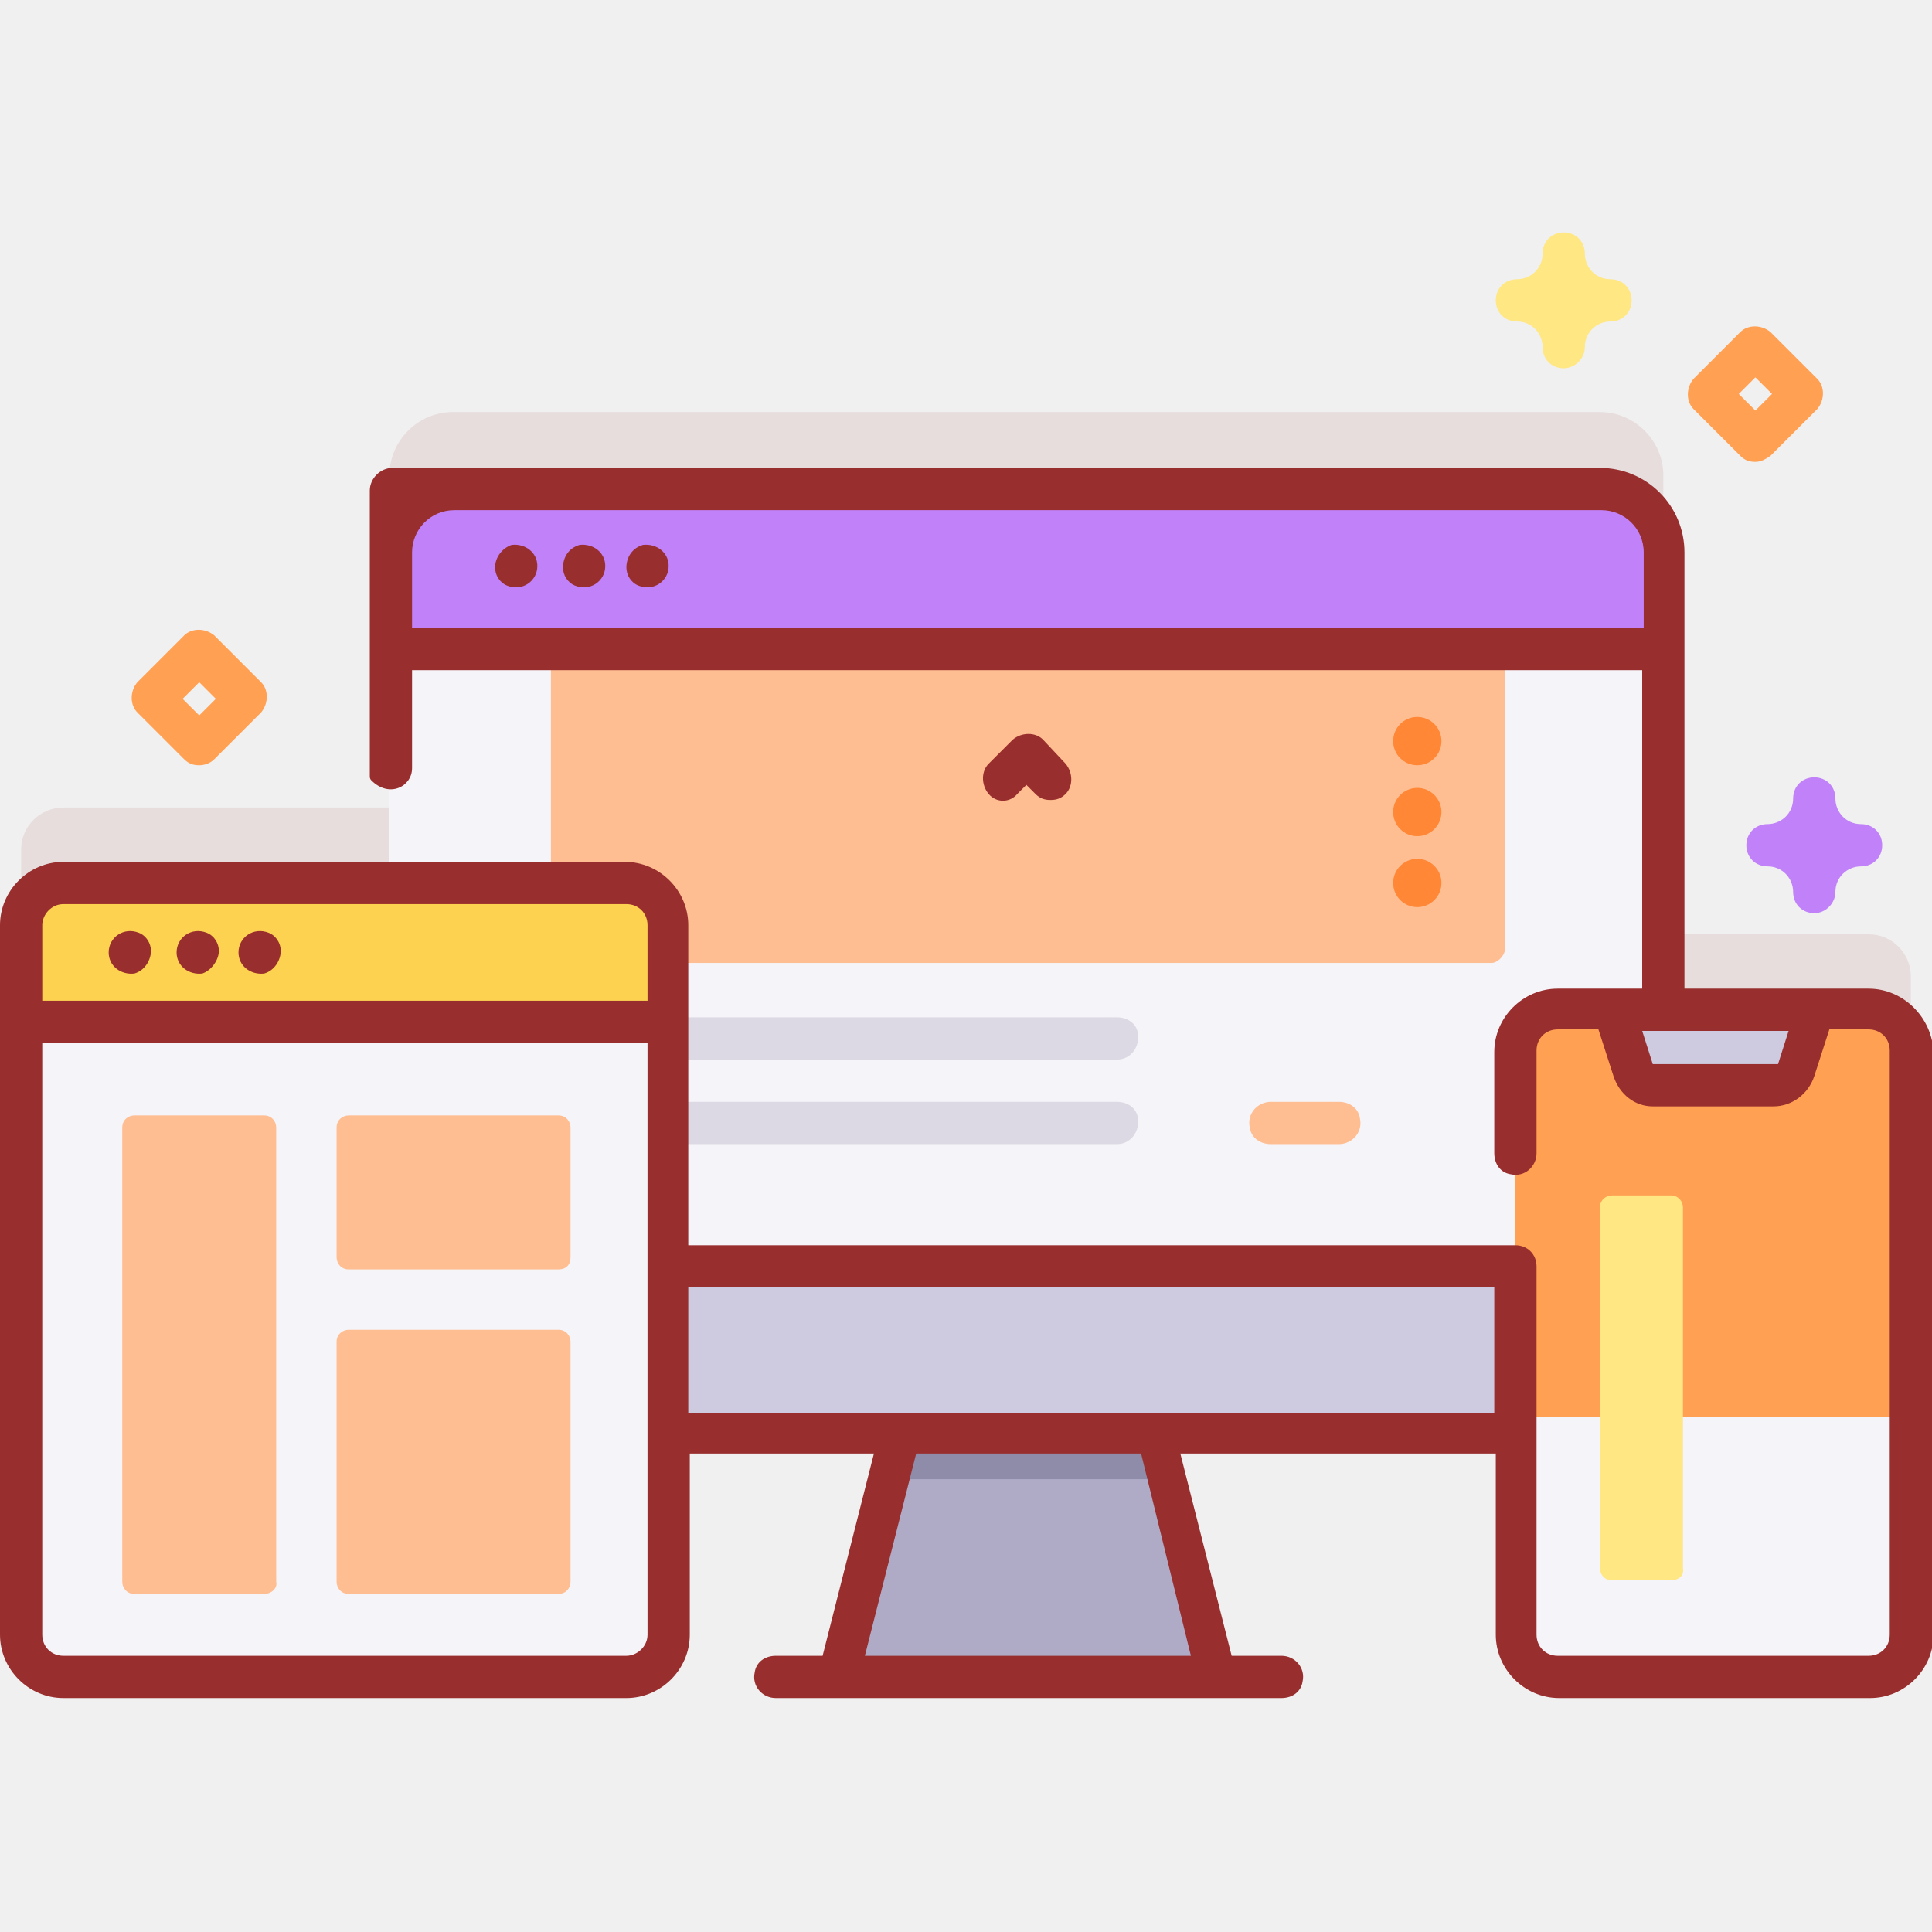
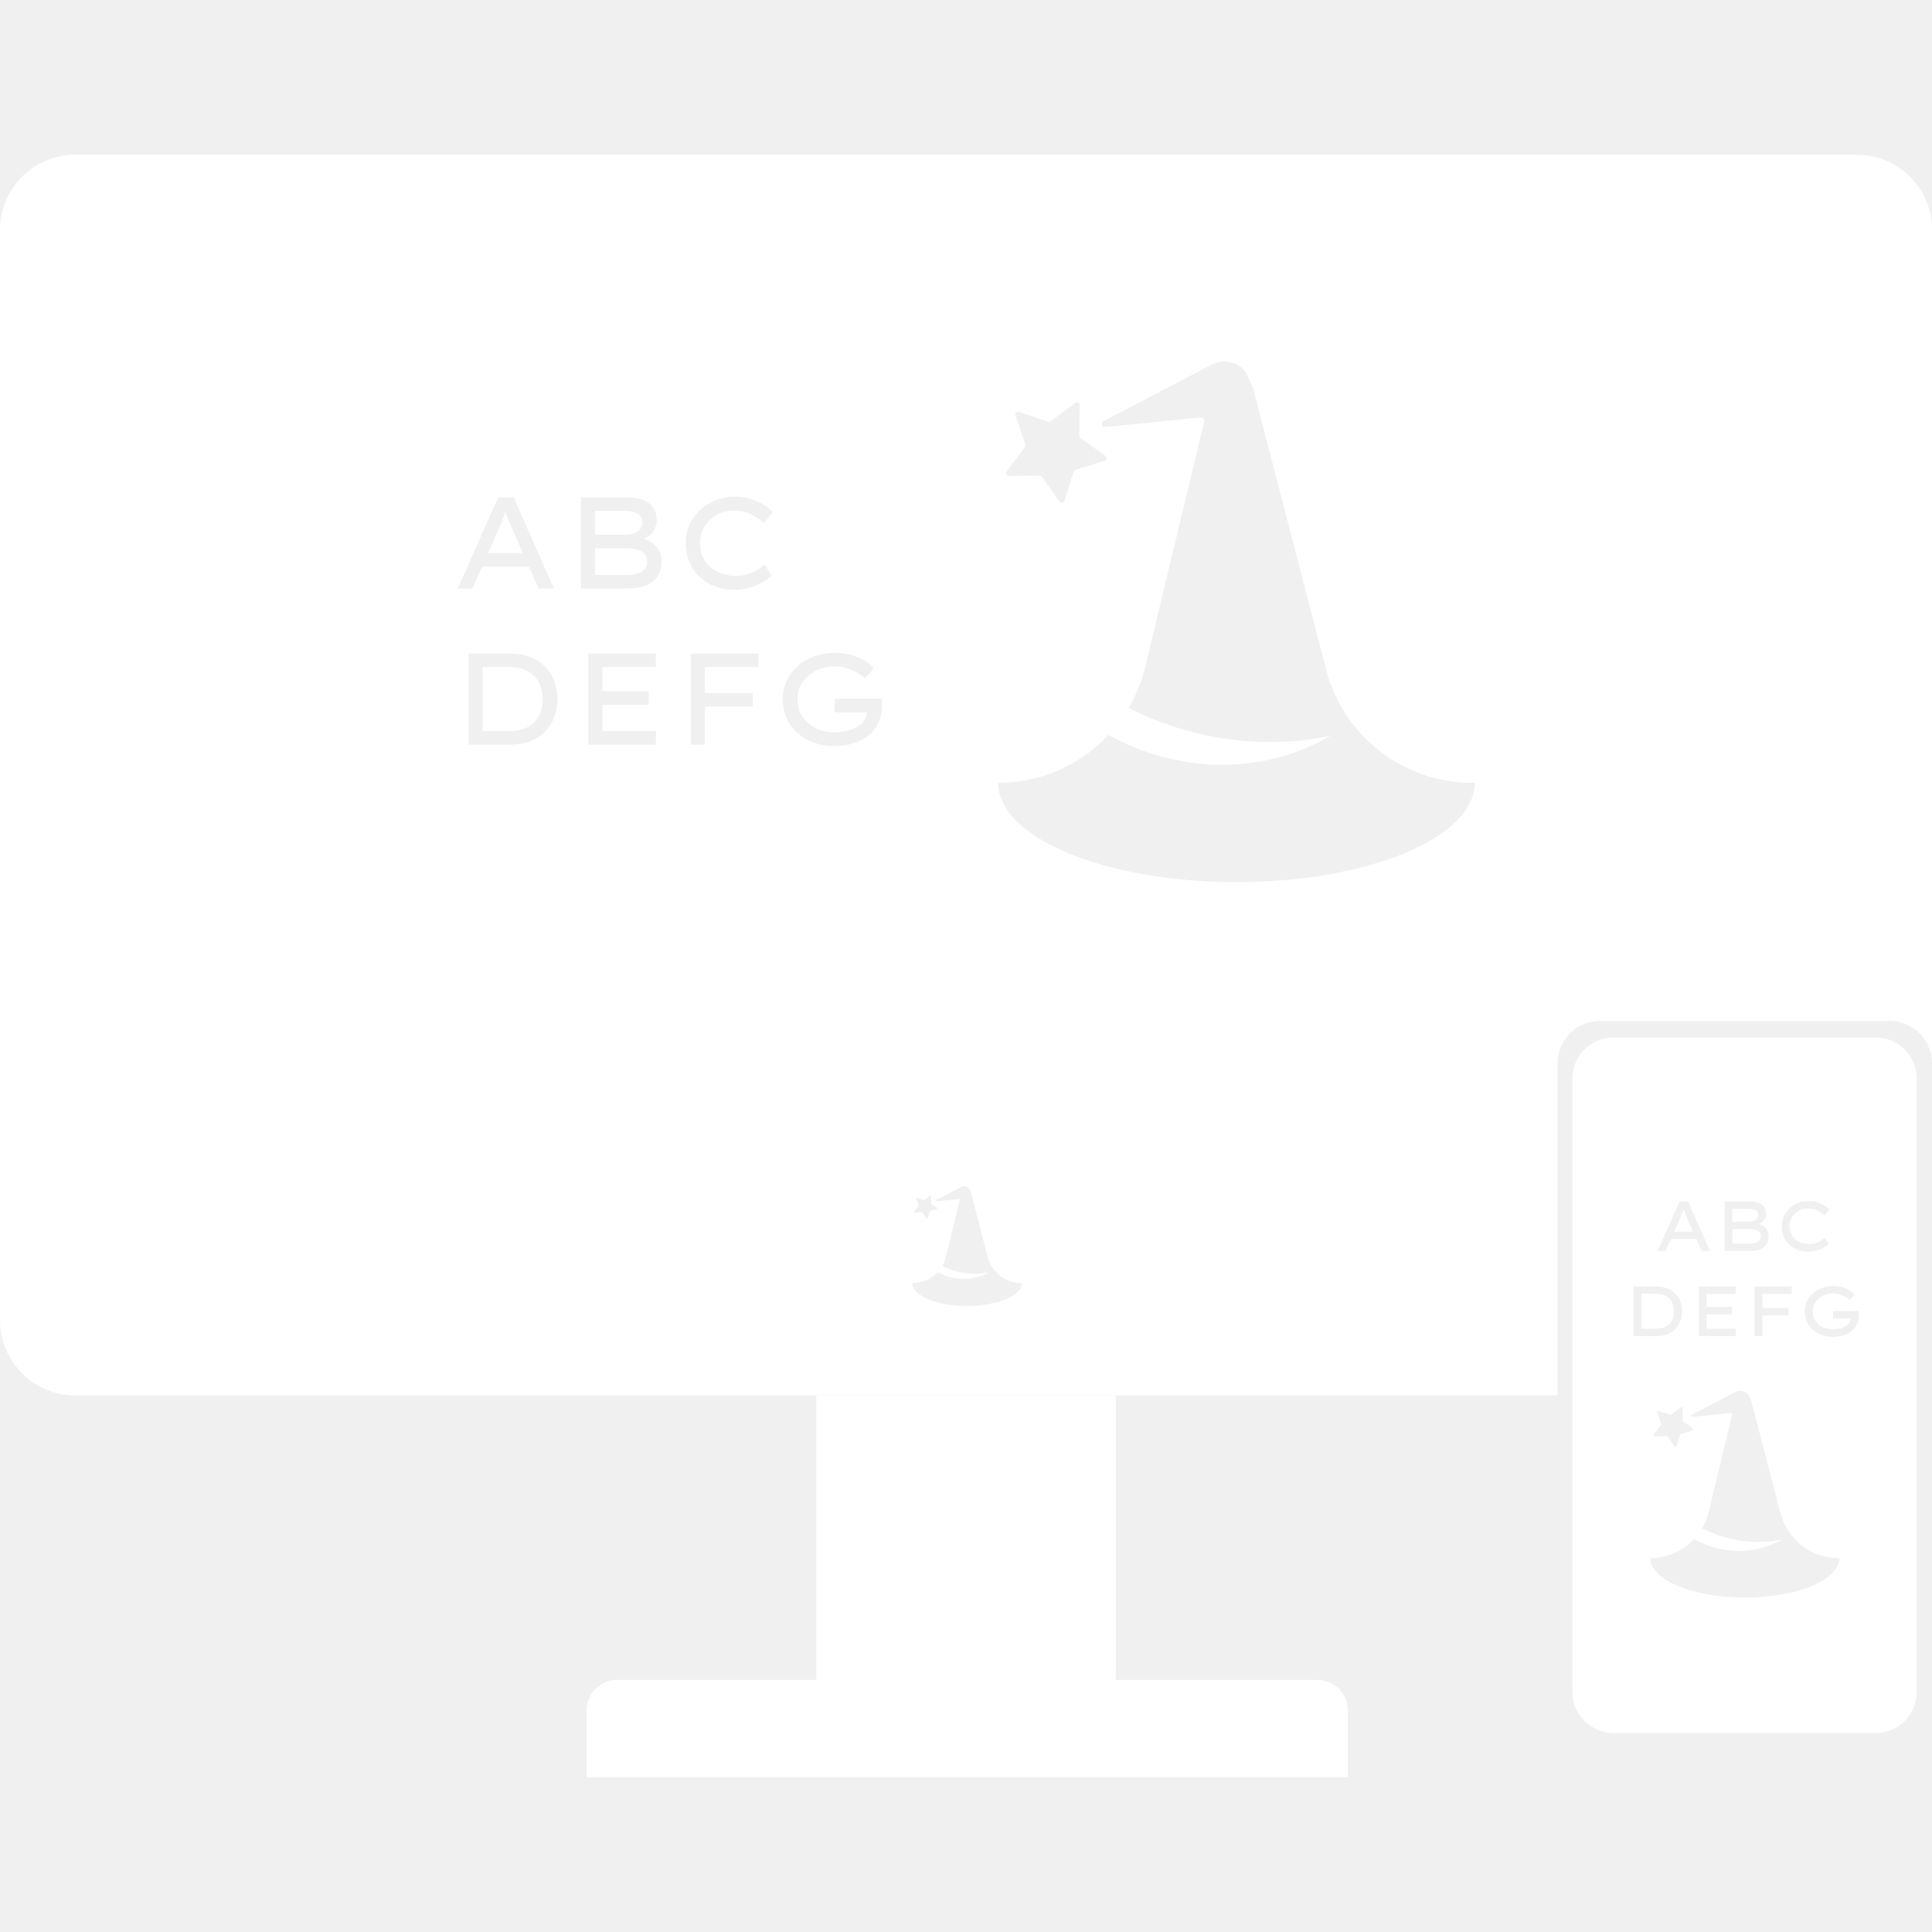
- <svg xmlns="http://www.w3.org/2000/svg" version="1.1" id="Camada_1" x="0px" y="0px" viewBox="0 0 128 128" style="enable-background:new 0 0 128 128;" xml:space="preserve">
+ <svg xmlns="http://www.w3.org/2000/svg" version="1.1" id="Camada_1" x="0px" y="0px" viewBox="0 0 1080 1080" style="enable-background:new 0 0 1080 1080;" xml:space="preserve">
  <style type="text/css">
- 	.st0{opacity:0.1;fill:#992E2E;enable-background:new    ;}
- 	.st1{fill:#FF9D33;}
- 	.st2{fill:#FFC599;}
- 	.st3{fill:#FFF3EE;}
- 	.st4{fill:#FFAB66;}
- 	.st5{fill:#FF4D4D;}
- 	.st6{fill:#FF2C2C;}
- 	.st7{fill:#FF8B00;}
- 	.st8{fill:#992E2E;}
- 	.st9{fill:#FF6C6C;}
- 	.st10{fill:#6C6CFF;}
- 	.st11{fill:#4D4DFF;}
- 	.st12{fill:#FF7EB8;}
- 	.st13{fill:#FF5BA8;}
- 	.st14{fill:#02FFB3;}
- 	.st15{fill:#FFFFFF;}
- 	.st16{fill:#9FB0FE;}
- 	.st17{fill:#6583FE;}
- 	.st18{fill:#01ECA5;}
- 	.st19{fill:#2C27FF;}
- 	.st20{fill:#EBEBFF;}
- 	.st21{fill:#FFB3B3;}
- 	.st22{fill:#B3B3FF;}
- 	.st23{fill:#FF7300;}
- 	.st24{fill:#9494FF;}
- 	.st25{fill:#D9D9FF;}
- 	.st26{fill:#AFABC6;}
- 	.st27{fill:#8E8CA8;}
- 	.st28{fill:#F5F4F9;}
- 	.st29{fill:#FFBE92;}
- 	.st30{fill:#DDD9E4;}
- 	.st31{fill:#C182F9;}
- 	.st32{fill:#CECAE0;}
- 	.st33{fill:#FFA052;}
- 	.st34{fill:#FDD250;}
- 	.st35{fill:#FFE783;}
- 	.st36{fill:#FF8736;}
+ 	.st0{fill:#FFFFFF;}
</style>
  <g>
-     <path class="st0" d="M126.6,84.4V64.7c0-1.5-1.2-2.8-2.8-2.8h-13.6V31.5c0-2.3-1.9-4.2-4.2-4.2h-76c-2.3,0-4.2,1.9-4.2,4.2v22H4.2   c-1.5,0-2.8,1.2-2.8,2.8v28.1H126.6z" />
-     <path class="st26" d="M80.5,111.1H55.6l3.3-12.9l1.7-6.8h15l1.7,6.8L80.5,111.1z" />
-     <path class="st27" d="M77.5,98H58.7l1.8-7h15.2L77.5,98z" />
-     <path class="st28" d="M106,95h-76c-2.3,0-4.2-1.9-4.2-4.2V36.3c0-2.3,1.9-4.2,4.2-4.2h76c2.3,0,4.2,1.9,4.2,4.2v54.5   C110.2,93.1,108.3,95,106,95z" />
-     <path class="st29" d="M98.8,63.8H37.3c-0.5,0-0.8-0.4-0.8-0.8V43h63.2v20C99.6,63.4,99.2,63.8,98.8,63.8z" />
-     <path class="st30" d="M74,70.2H44.4c-0.7,0-1.3-0.4-1.4-1.1c-0.2-0.9,0.5-1.7,1.4-1.7h29.6c0.7,0,1.3,0.4,1.4,1.1   C75.5,69.4,74.9,70.2,74,70.2z" />
-     <path class="st30" d="M74,75.8H44.4c-0.7,0-1.3-0.4-1.4-1.1c-0.2-0.9,0.5-1.7,1.4-1.7h29.6c0.7,0,1.3,0.4,1.4,1.1   C75.5,75,74.9,75.8,74,75.8z" />
-     <path class="st29" d="M88.7,75.8h-4.5c-0.7,0-1.3-0.4-1.4-1.1c-0.2-0.9,0.5-1.7,1.4-1.7h4.5c0.7,0,1.3,0.4,1.4,1.1   C90.3,75,89.6,75.8,88.7,75.8z" />
-     <path class="st31" d="M110.2,43v-6.4c0-2.3-1.9-4.2-4.2-4.2h-76c-2.3,0-4.2,1.9-4.2,4.2V43H110.2z" />
-     <path class="st32" d="M25.9,83.9v7c0,2.3,1.9,4.2,4.2,4.2h76c2.3,0,4.2-1.9,4.2-4.2v-7H25.9z" />
-     <path class="st33" d="M123.8,111.1h-20.6c-1.5,0-2.8-1.2-2.8-2.8V69.7c0-1.5,1.2-2.8,2.8-2.8h20.6c1.5,0,2.8,1.2,2.8,2.8v38.7   C126.6,109.9,125.4,111.1,123.8,111.1L123.8,111.1z" />
-     <path class="st28" d="M100.5,93.9v14.5c0,1.5,1.2,2.8,2.8,2.8h20.6c1.5,0,2.8-1.2,2.8-2.8V93.9H100.5z" />
-     <path class="st32" d="M119,70.9l1.3-4h-13.4l1.3,4c0.2,0.6,0.7,1,1.3,1h8.1C118.3,71.9,118.8,71.5,119,70.9L119,70.9z" />
-     <path class="st28" d="M41.5,111.1H4.2c-1.5,0-2.8-1.2-2.8-2.8v-47c0-1.5,1.2-2.8,2.8-2.8h37.3c1.5,0,2.8,1.2,2.8,2.8v47   C44.2,109.9,43,111.1,41.5,111.1z" />
-     <path class="st34" d="M44.2,67.7v-6.4c0-1.5-1.2-2.8-2.8-2.8H4.2c-1.5,0-2.8,1.2-2.8,2.8v6.4H44.2z" />
-     <path class="st29" d="M17.5,105.6H8.9c-0.5,0-0.8-0.4-0.8-0.8V74.7c0-0.5,0.4-0.8,0.8-0.8h8.6c0.5,0,0.8,0.4,0.8,0.8v30.1   C18.4,105.2,18,105.6,17.5,105.6z" />
-     <path class="st29" d="M37,84.1H23.1c-0.5,0-0.8-0.4-0.8-0.8v-8.6c0-0.5,0.4-0.8,0.8-0.8H37c0.5,0,0.8,0.4,0.8,0.8v8.6   C37.8,83.8,37.5,84.1,37,84.1z" />
-     <path class="st29" d="M37,105.6H23.1c-0.5,0-0.8-0.4-0.8-0.8V88.9c0-0.5,0.4-0.8,0.8-0.8H37c0.5,0,0.8,0.4,0.8,0.8v15.9   C37.8,105.2,37.5,105.6,37,105.6z" />
-     <path class="st8" d="M32.8,37.6L32.8,37.6c0,0.5,0.3,1,0.8,1.2c1,0.4,2-0.3,2-1.3v0c0-0.9-0.8-1.5-1.7-1.4   C33.3,36.3,32.8,36.9,32.8,37.6z" />
-     <path class="st8" d="M37.3,37.6L37.3,37.6c0,0.5,0.3,1,0.8,1.2c1,0.4,2-0.3,2-1.3v0c0-0.9-0.8-1.5-1.7-1.4   C37.7,36.3,37.3,36.9,37.3,37.6z" />
-     <path class="st8" d="M41.5,37.6L41.5,37.6c0,0.5,0.3,1,0.8,1.2c1,0.4,2-0.3,2-1.3v0c0-0.9-0.8-1.5-1.7-1.4   C41.9,36.3,41.5,36.9,41.5,37.6z" />
-     <path class="st8" d="M123.8,65.5h-12.2V36.6c0-3.1-2.5-5.6-5.6-5.6H26c-0.8,0-1.5,0.7-1.5,1.5v18.9c0,0.1,0,0.2,0.1,0.3   c1.2,1.2,2.7,0.4,2.7-0.8v-6.5h81.5v21.1h-5.6c-2.3,0-4.2,1.9-4.2,4.2v6.7c0,0.7,0.4,1.3,1.1,1.4c0.9,0.2,1.7-0.5,1.7-1.4v-6.8   c0-0.8,0.6-1.4,1.4-1.4h2.7l1,3.1c0.4,1.2,1.4,2,2.6,2h8c1.2,0,2.3-0.8,2.7-2l1-3.1h2.6c0.8,0,1.4,0.6,1.4,1.4v38.7   c0,0.8-0.6,1.4-1.4,1.4h-20.6c-0.8,0-1.4-0.6-1.4-1.4V83.9c0-0.8-0.6-1.4-1.4-1.4H45.6V61.3c0-2.3-1.9-4.2-4.2-4.2H4.2   C1.9,57.1,0,59,0,61.3v47c0,2.3,1.9,4.2,4.2,4.2h37.3c2.3,0,4.2-1.9,4.2-4.2v-12h12.2l-3.4,13.4h-3.1c-0.7,0-1.3,0.4-1.4,1.1   c-0.2,0.9,0.5,1.7,1.4,1.7h33.5c0.7,0,1.3-0.4,1.4-1.1c0.2-0.9-0.5-1.7-1.4-1.7h-3.3l-3.4-13.4h20.9v12c0,2.3,1.9,4.2,4.2,4.2h20.6   c2.3,0,4.2-1.9,4.2-4.2V69.7C128,67.4,126.1,65.5,123.8,65.5L123.8,65.5z M27.3,41.6v-5c0-1.5,1.2-2.8,2.8-2.8h76   c1.5,0,2.8,1.2,2.8,2.8v5H27.3z M117.8,70.5h-8.3l-0.7-2.2h9.7L117.8,70.5z M4.2,59.9h37.3c0.8,0,1.4,0.6,1.4,1.4v5H2.8v-5   C2.8,60.6,3.4,59.9,4.2,59.9L4.2,59.9z M41.5,109.7H4.2c-0.8,0-1.4-0.6-1.4-1.4V69.1h40.1l0,39.2C42.9,109.1,42.2,109.7,41.5,109.7   z M78.9,109.7H57.3l3.4-13.4h14.9L78.9,109.7z M45.6,93.6v-8.3h53.4v8.3H45.6z" />
-     <path class="st8" d="M10,63L10,63c0-0.5-0.3-1-0.8-1.2c-1-0.4-2,0.3-2,1.3v0c0,0.9,0.8,1.5,1.7,1.4C9.6,64.3,10,63.6,10,63z" />
-     <path class="st8" d="M14.5,63L14.5,63c0-0.5-0.3-1-0.8-1.2c-1-0.4-2,0.3-2,1.3v0c0,0.9,0.8,1.5,1.7,1.4C14,64.3,14.5,63.6,14.5,63z   " />
-     <path class="st8" d="M18.6,63L18.6,63c0-0.5-0.3-1-0.8-1.2c-1-0.4-2,0.3-2,1.3v0c0,0.9,0.8,1.5,1.7,1.4   C18.2,64.3,18.6,63.6,18.6,63z" />
-     <path class="st8" d="M67.4,52.6l0.6-0.6l0.6,0.6c0.3,0.3,0.6,0.4,1,0.4c0.4,0,0.7-0.1,1-0.4c0.5-0.5,0.5-1.4,0-2L69.1,49   c-0.5-0.5-1.4-0.5-2,0l-1.6,1.6c-0.5,0.5-0.5,1.4,0,2C66,53.2,66.9,53.2,67.4,52.6L67.4,52.6z" />
-     <path class="st35" d="M110.7,104.7h-3.9c-0.5,0-0.8-0.4-0.8-0.8V80c0-0.5,0.4-0.8,0.8-0.8h3.9c0.5,0,0.8,0.4,0.8,0.8v23.9   C111.6,104.4,111.2,104.7,110.7,104.7z" />
-     <path class="st35" d="M103.6,24.4c-0.8,0-1.4-0.6-1.4-1.4c0-0.9-0.7-1.7-1.7-1.7c-0.8,0-1.4-0.6-1.4-1.4c0-0.8,0.6-1.4,1.4-1.4   c0.9,0,1.7-0.7,1.7-1.7c0-0.8,0.6-1.4,1.4-1.4s1.4,0.6,1.4,1.4c0,0.9,0.7,1.7,1.7,1.7c0.8,0,1.4,0.6,1.4,1.4c0,0.8-0.6,1.4-1.4,1.4   c-0.9,0-1.7,0.7-1.7,1.7C105,23.8,104.3,24.4,103.6,24.4z" />
-     <path class="st31" d="M120.2,60.5c-0.8,0-1.4-0.6-1.4-1.4c0-0.9-0.7-1.7-1.7-1.7c-0.8,0-1.4-0.6-1.4-1.4c0-0.8,0.6-1.4,1.4-1.4   c0.9,0,1.7-0.7,1.7-1.7c0-0.8,0.6-1.4,1.4-1.4s1.4,0.6,1.4,1.4c0,0.9,0.7,1.7,1.7,1.7c0.8,0,1.4,0.6,1.4,1.4c0,0.8-0.6,1.4-1.4,1.4   c-0.9,0-1.7,0.7-1.7,1.7C121.6,59.8,121,60.5,120.2,60.5z" />
-     <path class="st33" d="M116.3,30.6c-0.4,0-0.7-0.1-1-0.4l-3.1-3.1c-0.5-0.5-0.5-1.4,0-2l3.1-3.1c0.5-0.5,1.4-0.5,2,0l3.1,3.1   c0.5,0.5,0.5,1.4,0,2l-3.1,3.1C117,30.4,116.7,30.6,116.3,30.6z M115.2,26.1l1.1,1.1l1.1-1.1l-1.1-1.1L115.2,26.1z" />
-     <path class="st33" d="M13.2,50.7c-0.4,0-0.7-0.1-1-0.4l-3.1-3.1c-0.5-0.5-0.5-1.4,0-2l3.1-3.1c0.5-0.5,1.4-0.5,2,0l3.1,3.1   c0.5,0.5,0.5,1.4,0,2l-3.1,3.1C13.9,50.6,13.5,50.7,13.2,50.7z M12.1,46.3l1.1,1.1l1.1-1.1l-1.1-1.1L12.1,46.3z" />
-     <circle class="st36" cx="93.9" cy="58.5" r="1.6" />
-     <circle class="st36" cx="93.9" cy="53.8" r="1.6" />
-     <circle class="st36" cx="93.9" cy="49.1" r="1.6" />
+     <g>
+       <rect x="456.28" y="780" class="st0" width="167.44" height="159.07" />
+     </g>
+     <g>
+       <path class="st0" d="M753.49,993.49H327.91v-37.33c0-9.44,7.65-17.09,17.09-17.09h391.4c9.44,0,17.09,7.65,17.09,17.09V993.49z" />
+     </g>
+     <g>
+       <g>
+         <path class="st0" d="M286.41,295.78c-1.36-3.01-2.64-6.21-3.86-9.6c-0.63,1.79-1.27,3.52-1.93,5.17c-0.65,1.65-1.32,3.23-2,4.73     l-5.75,13.1h19.43L286.41,295.78z" />
+       </g>
+       <g>
+         <path class="st0" d="M1037.99,86.51H42.01C18.81,86.51,0,105.32,0,128.52v609.47C0,761.19,18.81,780,42.01,780H870.7V594.41     c0-13.1,10.62-23.71,23.71-23.71h161.88c13.1,0,23.71,10.62,23.71,23.71V128.52C1080,105.32,1061.19,86.51,1037.99,86.51z      M562.72,263.57l10.23-13.71c0.31-0.41,0.39-0.95,0.23-1.44l-5.49-16.2c-0.42-1.23,0.76-2.4,1.99-1.99l16.2,5.49     c0.49,0.17,1.03,0.08,1.44-0.23l13.71-10.23c1.04-0.78,2.52-0.02,2.5,1.28l-0.22,17.1c-0.01,0.52,0.24,1,0.66,1.3l13.97,9.88     c1.06,0.75,0.8,2.39-0.44,2.77l-16.33,5.08c-0.49,0.15-0.88,0.54-1.03,1.03l-5.08,16.33c-0.39,1.24-2.03,1.5-2.77,0.44     l-9.88-13.97c-0.3-0.42-0.78-0.67-1.3-0.66l-17.1,0.22C562.7,266.09,561.95,264.61,562.72,263.57z M511.07,677.22l2.35-3.15     c0.07-0.1,0.09-0.22,0.05-0.33l-1.26-3.73c-0.1-0.28,0.17-0.55,0.46-0.46l3.73,1.26c0.11,0.04,0.24,0.02,0.33-0.05l3.15-2.35     c0.24-0.18,0.58-0.01,0.58,0.29l-0.05,3.94c0,0.12,0.06,0.23,0.15,0.3l3.21,2.27c0.24,0.17,0.18,0.55-0.1,0.64l-3.76,1.17     c-0.11,0.04-0.2,0.12-0.24,0.24l-1.17,3.76c-0.09,0.29-0.47,0.35-0.64,0.1l-2.27-3.21c-0.07-0.1-0.18-0.15-0.3-0.15l-3.94,0.05     C511.06,677.8,510.89,677.46,511.07,677.22z M278.48,278.03h8.66l22.48,50.93h-8.51l-5.46-12.22h-26.12l-5.46,12.22h-8.15     L278.48,278.03z M308.61,403.57c-1.99,3.86-4.95,6.94-8.88,9.24c-3.93,2.3-8.8,3.46-14.62,3.46H261.9v-50.93h23.21     c4.37,0,8.2,0.67,11.5,2c3.3,1.33,6.06,3.18,8.29,5.53c2.23,2.35,3.9,5.07,5.02,8.15c1.12,3.08,1.67,6.34,1.67,9.79     C311.59,395.46,310.59,399.72,308.61,403.57z M366.67,372.91h-29.9v13.46h25.9v7.57h-25.9v14.77h29.9v7.57H328.9v-50.93h37.76     V372.91z M368.12,321.32c-1.12,1.94-2.58,3.47-4.4,4.58c-1.82,1.12-3.83,1.9-6.04,2.36c-2.21,0.46-4.43,0.69-6.66,0.69h-26.26     v-50.93h24.88c5.77,0,10.12,1.09,13.06,3.27c2.93,2.18,4.4,5.36,4.4,9.53c0,2.28-0.62,4.33-1.86,6.15     c-1.24,1.82-3.05,3.21-5.42,4.18c1.75,0.58,3.38,1.41,4.91,2.47c1.53,1.07,2.75,2.45,3.67,4.15c0.92,1.7,1.38,3.76,1.38,6.18     C369.8,316.93,369.24,319.38,368.12,321.32z M424.07,372.91h-30.05v14.55h26.77v7.57h-26.77v21.25h-7.86v-50.93h37.91V372.91z      M394.17,313.72c1.89,2.74,4.35,4.79,7.38,6.15c3.03,1.36,6.29,2.04,9.79,2.04c2.47,0,4.7-0.33,6.69-0.98     c1.99-0.66,3.77-1.48,5.35-2.47c1.58-0.99,2.95-1.98,4.11-2.95l3.86,6.48c-1.21,1.16-2.87,2.34-4.98,3.53     c-2.11,1.19-4.52,2.18-7.24,2.98c-2.72,0.8-5.6,1.2-8.66,1.2c-3.83,0-7.39-0.62-10.66-1.86c-3.27-1.24-6.15-2.99-8.62-5.27     c-2.47-2.28-4.4-5.03-5.78-8.26c-1.38-3.23-2.07-6.83-2.07-10.8c0-3.73,0.73-7.18,2.18-10.33c1.46-3.15,3.46-5.89,6-8.22     c2.55-2.33,5.47-4.13,8.77-5.42c3.3-1.29,6.79-1.93,10.48-1.93c3.06,0,5.95,0.43,8.69,1.27c2.74,0.85,5.19,1.93,7.35,3.24     c2.16,1.31,3.89,2.69,5.2,4.15l-4.95,6.11c-2.28-2.04-4.79-3.71-7.53-5.02c-2.74-1.31-5.81-1.96-9.2-1.96     c-2.38,0-4.71,0.41-6.99,1.24c-2.28,0.83-4.32,2.03-6.11,3.6c-1.8,1.58-3.23,3.48-4.29,5.71c-1.07,2.23-1.6,4.75-1.6,7.57     C391.33,307.57,392.28,310.98,394.17,313.72z M491.88,401.94c-0.82,2.43-1.96,4.51-3.42,6.26c-2.23,2.76-5.27,4.92-9.13,6.48     c-3.86,1.55-8.28,2.33-13.28,2.33c-3.88,0-7.54-0.61-10.99-1.82c-3.44-1.21-6.48-2.96-9.09-5.24c-2.62-2.28-4.68-5.03-6.18-8.26     c-1.5-3.23-2.25-6.85-2.25-10.88c0-3.69,0.74-7.09,2.22-10.22c1.48-3.13,3.54-5.87,6.18-8.22c2.64-2.35,5.74-4.18,9.28-5.49     c3.54-1.31,7.37-1.96,11.5-1.96c3.3,0,6.38,0.41,9.24,1.24c2.86,0.83,5.37,1.89,7.53,3.2c2.16,1.31,3.87,2.72,5.13,4.22     l-5.09,5.53c-2.33-1.94-4.9-3.52-7.71-4.73c-2.81-1.21-5.85-1.82-9.09-1.82c-3.98,0-7.54,0.8-10.7,2.4     c-3.15,1.6-5.65,3.77-7.49,6.51c-1.84,2.74-2.77,5.86-2.77,9.35c0,3.93,0.97,7.28,2.91,10.04c1.94,2.76,4.5,4.87,7.68,6.33     c3.18,1.45,6.58,2.18,10.22,2.18c3.25,0,6.24-0.48,8.98-1.45c2.74-0.97,4.92-2.29,6.55-3.97c1.62-1.67,2.44-3.58,2.44-5.71     h-17.97v-7.64h26.19c0.1,0.63,0.18,1.26,0.25,1.89c0.07,0.63,0.11,1.26,0.11,1.89C493.12,396.99,492.71,399.51,491.88,401.94z      M540.63,730.04c-16.93,0-30.65-5.72-30.65-12.77c5.53,0,10.61-2.33,14.19-6.15c0.6,0.33,1.22,0.65,1.85,0.95     c9.1,4.27,19.14,3.63,26.69-0.85c-7.93,1.66-16.68,0.79-24.86-3.05c-0.36-0.17-0.72-0.35-1.08-0.53     c0.94-1.61,1.67-3.38,2.12-5.28l7.58-31.52c0.14-0.29-0.13-0.61-0.48-0.57l-12.21,1.22c-0.47,0.05-0.68-0.52-0.27-0.73l13.97-7.3     c1.67-0.87,3.81-0.22,4.54,1.38l0.63,1.38c0.02,0.04,0.05,0.09,0.07,0.13l9.45,36.36c2.23,8.58,9.97,14.56,18.83,14.56h0.29     C571.29,724.32,557.56,730.04,540.63,730.04z M691.2,493.11c-73.56,0-133.2-24.85-133.2-55.5c24.01,0,46.09-10.13,61.68-26.74     c2.62,1.45,5.3,2.83,8.05,4.12c39.56,18.55,83.16,15.78,115.98-3.68c-34.44,7.23-72.47,3.44-108.04-13.25     c-1.58-0.74-3.15-1.51-4.7-2.3c4.1-7.01,7.24-14.7,9.22-22.92l32.92-136.96c0.59-1.27-0.57-2.64-2.09-2.49l-53.06,5.31     c-2.06,0.21-2.97-2.26-1.18-3.19l60.7-31.73c7.25-3.79,16.56-0.96,19.74,6l2.75,6.01c0.11,0.19,0.23,0.37,0.32,0.58l41.04,157.99     c9.68,37.26,43.32,63.28,81.82,63.28h1.24C824.4,468.27,764.76,493.11,691.2,493.11z" />
+       </g>
+       <g>
+         <path class="st0" d="M355.79,307.13c-1.72-0.44-3.43-0.65-5.13-0.65h-18.04v14.92h18.41c3.15,0,5.74-0.62,7.75-1.86     c2.01-1.24,3.02-3.14,3.02-5.71c0-1.89-0.57-3.37-1.71-4.44C358.94,308.32,357.51,307.57,355.79,307.13z" />
+       </g>
+       <g>
+         <path class="st0" d="M356.44,297.09c1.77-1.16,2.66-2.81,2.66-4.95c0-2.38-0.93-4.06-2.8-5.06c-1.87-0.99-4.16-1.49-6.88-1.49     h-16.81v13.31h17.68C352.62,298.86,354.67,298.26,356.44,297.09z" />
+       </g>
+       <g>
+         <path class="st0" d="M295.4,375.38c-2.74-1.65-6.29-2.47-10.66-2.47h-14.99v35.8h14.99c4.37,0,7.92-0.81,10.66-2.44     c2.74-1.62,4.75-3.78,6.04-6.48c1.28-2.69,1.93-5.69,1.93-8.99c0-3.2-0.64-6.16-1.93-8.88     C300.15,379.21,298.14,377.03,295.4,375.38z" />
+       </g>
+     </g>
+     <g>
+       <g>
+         <path class="st0" d="M943.21,681.26c-0.74-1.64-1.44-3.38-2.1-5.23c-0.34,0.98-0.69,1.92-1.05,2.81     c-0.36,0.9-0.72,1.76-1.09,2.58l-3.13,7.14h10.58L943.21,681.26z" />
+       </g>
+       <g>
+         <path class="st0" d="M934.75,737.92c0.7-1.47,1.05-3.1,1.05-4.9c0-1.74-0.35-3.36-1.05-4.84c-0.7-1.48-1.8-2.67-3.29-3.57     c-1.49-0.9-3.43-1.35-5.81-1.35h-8.17v19.5h8.17c2.38,0,4.31-0.44,5.81-1.33C932.95,740.57,934.05,739.39,934.75,737.92z" />
+       </g>
+       <g>
+         <path class="st0" d="M981.37,681.97c0.96-0.63,1.45-1.53,1.45-2.7c0-1.29-0.51-2.21-1.53-2.75c-1.02-0.54-2.27-0.81-3.75-0.81     h-9.16v7.25h9.63C979.29,682.94,980.4,682.6,981.37,681.97z" />
+       </g>
+       <g>
+         <path class="st0" d="M982.64,694.2c1.1-0.67,1.65-1.71,1.65-3.11c0-1.03-0.31-1.84-0.93-2.42c-0.62-0.58-1.4-0.99-2.34-1.23     c-0.94-0.24-1.87-0.36-2.79-0.36h-9.83v8.13h10.03C980.13,695.21,981.54,694.87,982.64,694.2z" />
+       </g>
+       <g>
+         <path class="st0" d="M1048.51,579.96H901.97c-12.68,0-22.97,10.28-22.97,22.97v342.87c0,12.68,10.28,22.97,22.97,22.97h146.54     c12.68,0,22.97-10.28,22.97-22.97V602.93C1071.48,590.24,1061.2,579.96,1048.51,579.96z M997.2,679.83     c0.79-1.72,1.88-3.21,3.27-4.48c1.39-1.27,2.98-2.25,4.78-2.95c1.8-0.7,3.7-1.05,5.71-1.05c1.66,0,3.24,0.23,4.74,0.69     c1.49,0.46,2.83,1.05,4,1.76c1.18,0.71,2.12,1.47,2.83,2.26l-2.69,3.33c-1.24-1.11-2.61-2.02-4.1-2.74     c-1.49-0.71-3.16-1.07-5.01-1.07c-1.3,0-2.56,0.22-3.81,0.67c-1.24,0.45-2.35,1.1-3.33,1.96c-0.98,0.86-1.76,1.9-2.34,3.11     c-0.58,1.22-0.87,2.59-0.87,4.12c0,2.22,0.52,4.08,1.55,5.57c1.03,1.49,2.37,2.61,4.02,3.35c1.65,0.74,3.43,1.11,5.33,1.11     c1.35,0,2.56-0.18,3.65-0.53c1.08-0.36,2.05-0.81,2.91-1.35c0.86-0.54,1.61-1.08,2.24-1.61l2.1,3.53     c-0.66,0.63-1.57,1.28-2.72,1.92c-1.15,0.65-2.46,1.19-3.94,1.63c-1.48,0.44-3.05,0.65-4.72,0.65c-2.09,0-4.02-0.34-5.81-1.01     c-1.78-0.67-3.35-1.63-4.7-2.87c-1.35-1.24-2.4-2.74-3.15-4.5c-0.75-1.76-1.13-3.72-1.13-5.89     C996.01,683.42,996.41,681.55,997.2,679.83z M999.78,731.2v4.12h-14.59v11.58h-4.28v-27.75h20.65v4.12h-16.37v7.93H999.78z      M964.1,671.58h13.56c3.14,0,5.52,0.59,7.12,1.78c1.6,1.19,2.4,2.92,2.4,5.19c0,1.24-0.34,2.36-1.01,3.35     c-0.67,0.99-1.66,1.75-2.95,2.28c0.95,0.32,1.84,0.77,2.68,1.35c0.83,0.58,1.5,1.33,2,2.26c0.5,0.93,0.75,2.05,0.75,3.37     c0,1.61-0.3,2.95-0.91,4c-0.61,1.06-1.41,1.89-2.4,2.5c-0.99,0.61-2.09,1.04-3.29,1.29c-1.2,0.25-2.41,0.38-3.63,0.38H964.1     V671.58z M968.11,730.61v4.12H954v8.05h16.29v4.12h-20.57v-27.75h20.57v4.12H954v7.33H968.11z M938.89,671.58h4.72l12.25,27.75     h-4.64l-2.97-6.66h-14.23l-2.97,6.66h-4.44L938.89,671.58z M928.57,795.93l-2.18-6.43c-0.17-0.49,0.3-0.95,0.79-0.79l6.43,2.18     c0.19,0.07,0.41,0.03,0.57-0.09l5.44-4.06c0.41-0.31,1-0.01,0.99,0.51l-0.09,6.79c0,0.2,0.1,0.4,0.26,0.52l5.54,3.92     c0.42,0.3,0.32,0.95-0.17,1.1l-6.48,2.01c-0.2,0.06-0.35,0.21-0.41,0.41l-2.01,6.48c-0.15,0.49-0.8,0.6-1.1,0.17l-3.92-5.54     c-0.12-0.17-0.31-0.27-0.52-0.26l-6.79,0.09c-0.52,0.01-0.81-0.58-0.51-0.99l4.06-5.44     C928.61,796.33,928.64,796.12,928.57,795.93z M913.21,719.15h12.65c2.38,0,4.47,0.36,6.26,1.09c1.8,0.73,3.3,1.73,4.52,3.01     c1.22,1.28,2.13,2.76,2.74,4.44c0.61,1.68,0.91,3.46,0.91,5.33c0,2.54-0.54,4.86-1.62,6.96c-1.08,2.1-2.7,3.78-4.84,5.03     c-2.14,1.26-4.8,1.88-7.97,1.88h-12.65V719.15z M975.41,893.02c-29.19,0-52.85-9.86-52.85-22.02c9.53,0,18.29-4.02,24.47-10.61     c1.04,0.58,2.1,1.12,3.19,1.64c15.7,7.36,33,6.26,46.02-1.46c-13.67,2.87-28.76,1.36-42.87-5.26c-0.63-0.29-1.25-0.6-1.86-0.91     c1.63-2.78,2.88-5.83,3.66-9.1l13.06-54.35c0.23-0.5-0.22-1.05-0.83-0.99l-21.06,2.11c-0.82,0.08-1.18-0.9-0.47-1.27l24.09-12.59     c2.88-1.5,6.57-0.38,7.83,2.38l1.09,2.38c0.04,0.08,0.09,0.15,0.13,0.23l16.29,62.69c3.84,14.79,17.19,25.11,32.47,25.11h0.49     C1028.26,883.16,1004.6,893.02,975.41,893.02z M1038.51,739.09c-0.45,1.32-1.07,2.46-1.86,3.41c-1.22,1.51-2.87,2.68-4.97,3.53     c-2.1,0.85-4.51,1.27-7.23,1.27c-2.11,0-4.11-0.33-5.99-0.99c-1.88-0.66-3.53-1.61-4.96-2.85c-1.43-1.24-2.55-2.74-3.37-4.5     c-0.82-1.76-1.23-3.73-1.23-5.93c0-2.01,0.4-3.86,1.21-5.57c0.81-1.7,1.93-3.2,3.37-4.48c1.44-1.28,3.12-2.28,5.05-2.99     c1.93-0.71,4.02-1.07,6.26-1.07c1.8,0,3.47,0.22,5.03,0.67c1.56,0.45,2.93,1.03,4.1,1.74c1.18,0.71,2.11,1.48,2.79,2.3     l-2.78,3.01c-1.27-1.06-2.67-1.92-4.2-2.58c-1.53-0.66-3.18-0.99-4.95-0.99c-2.17,0-4.11,0.44-5.83,1.31     c-1.72,0.87-3.08,2.06-4.08,3.55c-1,1.49-1.51,3.19-1.51,5.09c0,2.14,0.53,3.96,1.59,5.47c1.06,1.51,2.45,2.66,4.18,3.45     c1.73,0.79,3.59,1.19,5.57,1.19c1.77,0,3.4-0.26,4.9-0.79c1.49-0.53,2.68-1.25,3.57-2.16c0.89-0.91,1.33-1.95,1.33-3.11h-9.79     v-4.16h14.27c0.05,0.34,0.1,0.69,0.14,1.03c0.04,0.34,0.06,0.69,0.06,1.03C1039.18,736.4,1038.96,737.77,1038.51,739.09z" />
+       </g>
+     </g>
  </g>
</svg>
